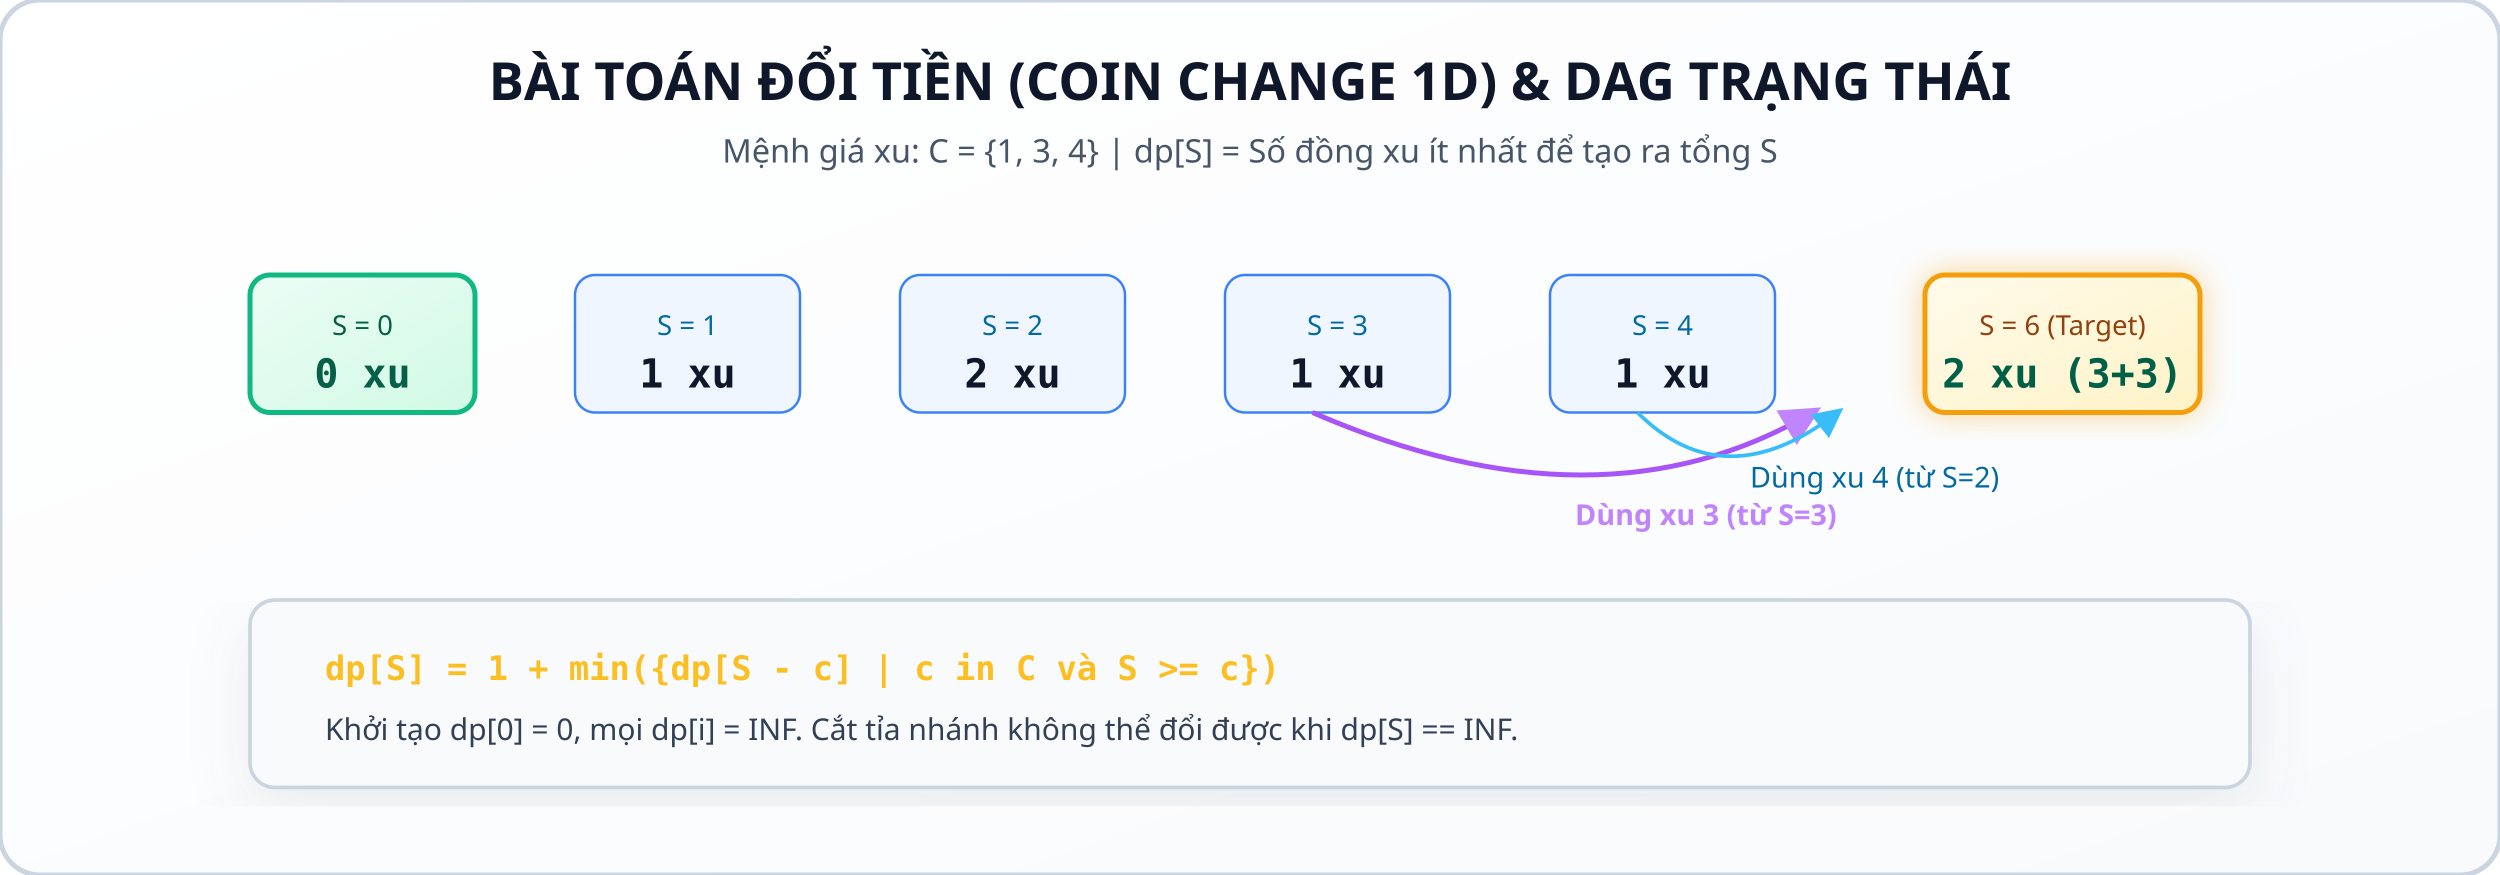
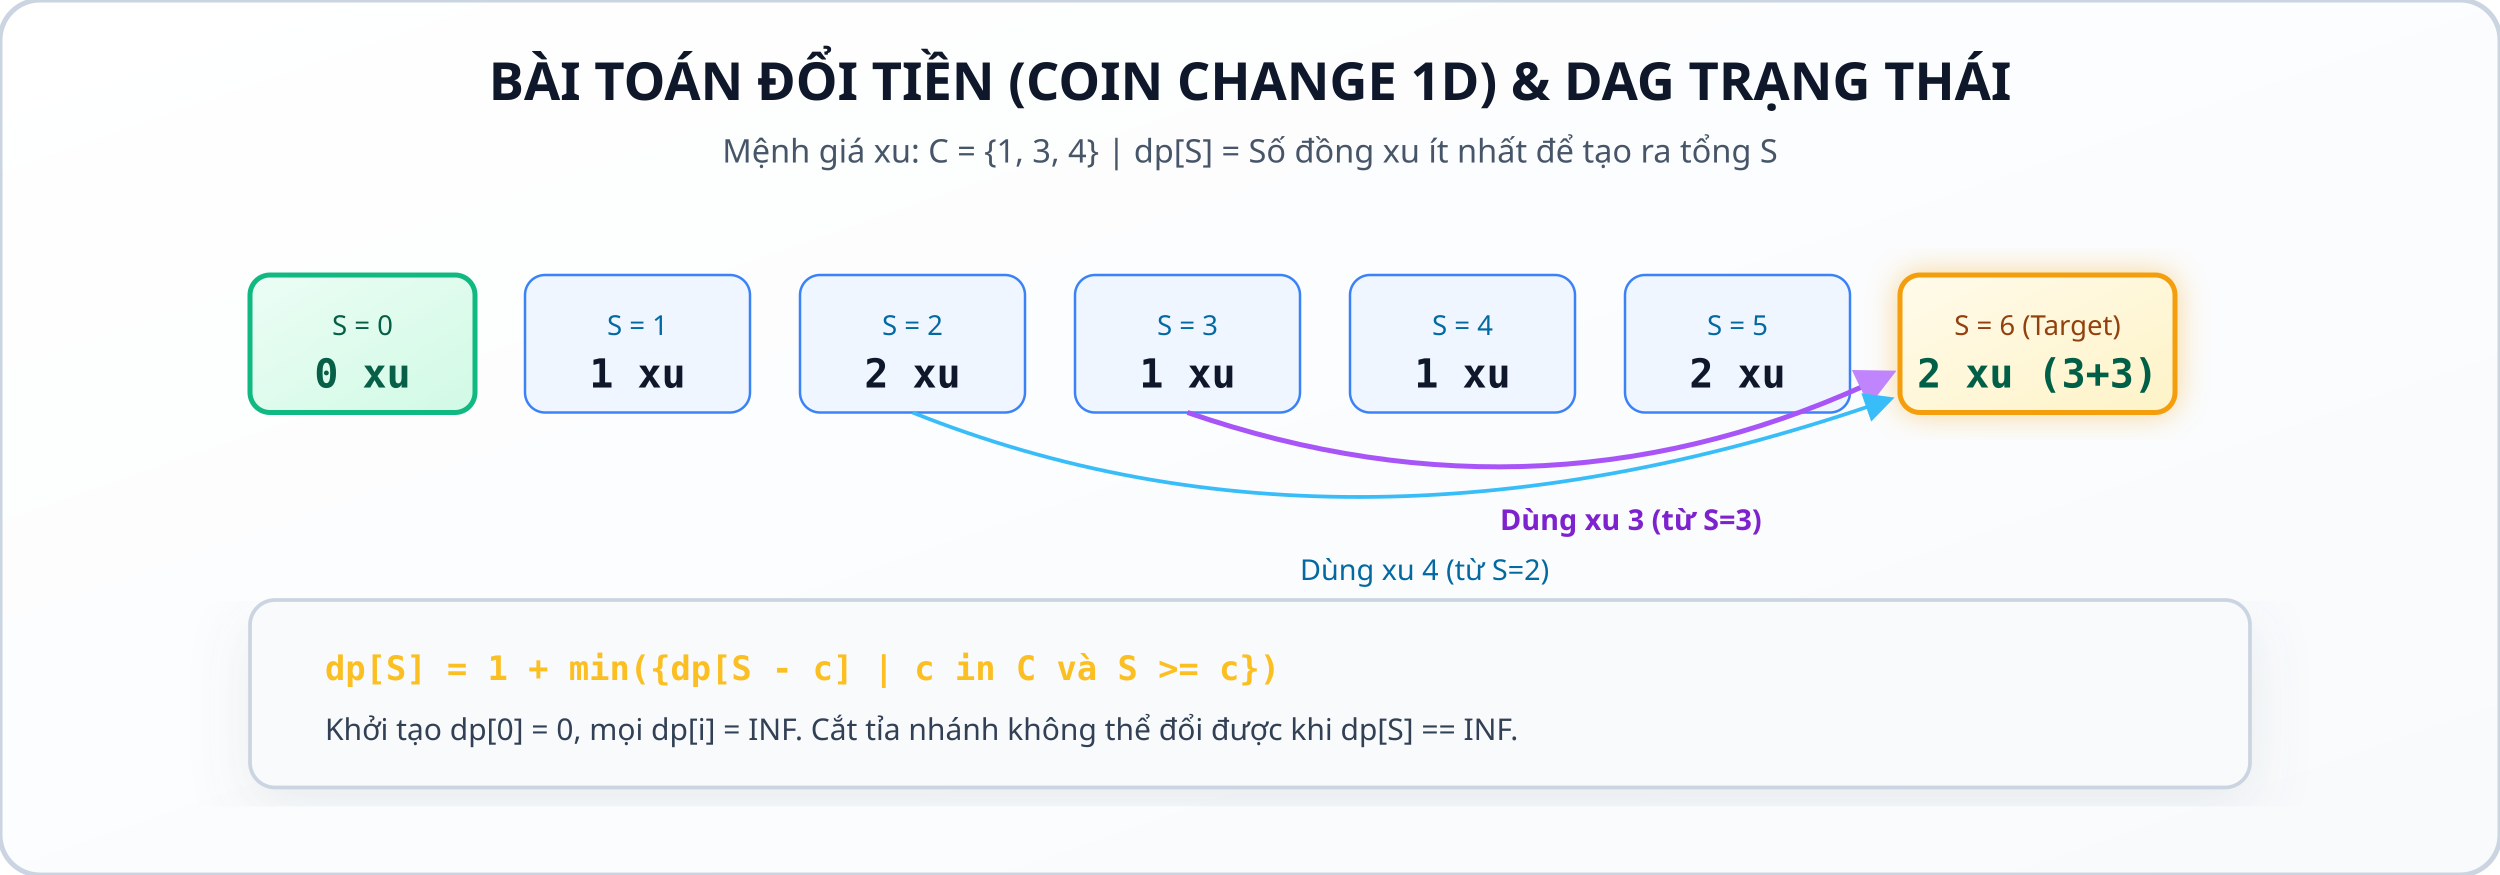
<svg xmlns="http://www.w3.org/2000/svg" viewBox="0 0 1000 350" width="100%" height="100%">
  <defs>
    <linearGradient id="bgGrad" x1="0%" y1="0%" x2="100%" y2="100%">
      <stop offset="0%" stop-color="#FFFFFF" />
      <stop offset="100%" stop-color="#F8FAFC" />
    </linearGradient>
    <linearGradient id="blueCard" x1="0%" y1="0%" x2="100%" y2="100%">
      <stop offset="0%" stop-color="#F0F9FF" />
      <stop offset="100%" stop-color="#E0F2FE" />
    </linearGradient>
    <linearGradient id="cyanCard" x1="0%" y1="0%" x2="100%" y2="100%">
      <stop offset="0%" stop-color="#EFF6FF" />
      <stop offset="100%" stop-color="#DBEAFE" />
    </linearGradient>
    <linearGradient id="greenCard" x1="0%" y1="0%" x2="100%" y2="100%">
      <stop offset="0%" stop-color="#ECFDF5" />
      <stop offset="100%" stop-color="#D1FAE5" />
    </linearGradient>
    <linearGradient id="purpleCard" x1="0%" y1="0%" x2="100%" y2="100%">
      <stop offset="0%" stop-color="#FAF5FF" />
      <stop offset="100%" stop-color="#F3E8FF" />
    </linearGradient>
    <linearGradient id="amberCard" x1="0%" y1="0%" x2="100%" y2="100%">
      <stop offset="0%" stop-color="#FFFBEB" />
      <stop offset="100%" stop-color="#FEF3C7" />
    </linearGradient>
    <linearGradient id="redCard" x1="0%" y1="0%" x2="100%" y2="100%">
      <stop offset="0%" stop-color="#FEF2F2" />
      <stop offset="100%" stop-color="#FEE2E2" />
    </linearGradient>
    <filter id="glowCyan" x="-20%" y="-20%" width="140%" height="140%">
      <feDropShadow dx="0" dy="0" stdDeviation="6" flood-color="#06b6d4" flood-opacity="0.4" />
    </filter>
    <filter id="glowGreen" x="-20%" y="-20%" width="140%" height="140%">
      <feDropShadow dx="0" dy="0" stdDeviation="6" flood-color="#10b981" flood-opacity="0.4" />
    </filter>
    <filter id="glowAmber" x="-20%" y="-20%" width="140%" height="140%">
      <feDropShadow dx="0" dy="0" stdDeviation="6" flood-color="#f59e0b" flood-opacity="0.4" />
    </filter>
    <filter id="glowPurple" x="-20%" y="-20%" width="140%" height="140%">
      <feDropShadow dx="0" dy="0" stdDeviation="6" flood-color="#a855f7" flood-opacity="0.4" />
    </filter>
    <filter id="cardShadow" x="-10%" y="-10%" width="120%" height="120%">
      <feDropShadow dx="0" dy="8" stdDeviation="12" flood-color="#64748B" flood-opacity="0.12" />
    </filter>
    <marker id="arrowCyan" markerWidth="8" markerHeight="8" refX="6" refY="4" orient="auto">
      <path d="M 0 0 L 8 4 L 0 8 Z" fill="#38bdf8" />
    </marker>
    <marker id="arrowGreen" markerWidth="8" markerHeight="8" refX="6" refY="4" orient="auto">
      <path d="M 0 0 L 8 4 L 0 8 Z" fill="#059669" />
    </marker>
    <marker id="arrowAmber" markerWidth="8" markerHeight="8" refX="6" refY="4" orient="auto">
      <path d="M 0 0 L 8 4 L 0 8 Z" fill="#fbbf24" />
    </marker>
    <marker id="arrowPurple" markerWidth="8" markerHeight="8" refX="6" refY="4" orient="auto">
      <path d="M 0 0 L 8 4 L 0 8 Z" fill="#c084fc" />
    </marker>
  </defs>
  <rect width="1000" height="350" fill="url(#bgGrad)" stroke="#CBD5E1" stroke-width="2" rx="16" />
  <text x="500" y="40" fill="#0F172A" font-family="system-ui, sans-serif" font-size="21" font-weight="bold" text-anchor="middle">BÀI TOÁN ĐỔI TIỀN (COIN CHANGE 1D) &amp; DAG TRẠNG THÁI</text>
  <text x="500" y="65" fill="#475569" font-family="system-ui, sans-serif" font-size="13" text-anchor="middle">Mệnh giá xu: C = {1, 3, 4} | dp[S] = Số đồng xu ít nhất để tạo ra tổng S</text>
  <g transform="translate(100, 110)">
    <g transform="translate(0, 0)">
      <rect width="90" height="55" rx="8" fill="url(#greenCard)" stroke="#10b981" stroke-width="2" />
      <text x="45" y="24" fill="#065F46" font-family="system-ui, sans-serif" font-size="11" text-anchor="middle">S = 0</text>
      <text x="45" y="45" fill="#065F46" font-family="monospace" font-size="16" font-weight="bold" text-anchor="middle">0 xu</text>
    </g>
-     <g transform="translate(130, 0)">
+     <g transform="translate(110, 0)">
      <rect width="90" height="55" rx="8" fill="#EFF6FF" stroke="#3B82F6" />
      <text x="45" y="24" fill="#0369A1" font-family="system-ui, sans-serif" font-size="11" text-anchor="middle">S = 1</text>
      <text x="45" y="45" fill="#0F172A" font-family="monospace" font-size="16" font-weight="bold" text-anchor="middle">1 xu</text>
    </g>
-     <g transform="translate(260, 0)">
+     <g transform="translate(220, 0)">
      <rect width="90" height="55" rx="8" fill="#EFF6FF" stroke="#3B82F6" />
      <text x="45" y="24" fill="#0369A1" font-family="system-ui, sans-serif" font-size="11" text-anchor="middle">S = 2</text>
      <text x="45" y="45" fill="#0F172A" font-family="monospace" font-size="16" font-weight="bold" text-anchor="middle">2 xu</text>
    </g>
-     <g transform="translate(390, 0)">
+     <g transform="translate(330, 0)">
      <rect width="90" height="55" rx="8" fill="#EFF6FF" stroke="#3B82F6" />
      <text x="45" y="24" fill="#0369A1" font-family="system-ui, sans-serif" font-size="11" text-anchor="middle">S = 3</text>
      <text x="45" y="45" fill="#0F172A" font-family="monospace" font-size="16" font-weight="bold" text-anchor="middle">1 xu</text>
    </g>
-     <g transform="translate(520, 0)">
+     <g transform="translate(440, 0)">
      <rect width="90" height="55" rx="8" fill="#EFF6FF" stroke="#3B82F6" />
      <text x="45" y="24" fill="#0369A1" font-family="system-ui, sans-serif" font-size="11" text-anchor="middle">S = 4</text>
      <text x="45" y="45" fill="#0F172A" font-family="monospace" font-size="16" font-weight="bold" text-anchor="middle">1 xu</text>
    </g>
-     <g transform="translate(670, 0)" filter="url(#glowAmber)">
+     <g transform="translate(550, 0)">
+       <rect width="90" height="55" rx="8" fill="#EFF6FF" stroke="#3B82F6" />
+       <text x="45" y="24" fill="#0369A1" font-family="system-ui, sans-serif" font-size="11" text-anchor="middle">S = 5</text>
+       <text x="45" y="45" fill="#0F172A" font-family="monospace" font-size="16" font-weight="bold" text-anchor="middle">2 xu</text>
+     </g>
+     <g transform="translate(660, 0)" filter="url(#glowAmber)">
      <rect width="110" height="55" rx="8" fill="url(#amberCard)" stroke="#f59e0b" stroke-width="2" />
      <text x="55" y="24" fill="#92400E" font-family="system-ui, sans-serif" font-size="11" text-anchor="middle">S = 6 (Target)</text>
      <text x="55" y="45" fill="#065F46" font-family="monospace" font-size="16" font-weight="bold" text-anchor="middle">2 xu (3+3)</text>
    </g>
  </g>
-   <path d="M 525 165 Q 640 215 725 165" fill="none" stroke="#a855f7" stroke-width="2" marker-end="url(#arrowPurple)" />
-   <text x="630" y="210" fill="#c084fc" font-family="system-ui, sans-serif" font-size="11.5" font-weight="bold">Dùng xu 3 (từ S=3)</text>
-   <path d="M 655 165 Q 690 200 735 165" fill="none" stroke="#38bdf8" stroke-width="1.5" marker-end="url(#arrowCyan)" />
-   <text x="700" y="195" fill="#0369A1" font-family="system-ui, sans-serif" font-size="11.5">Dùng xu 4 (từ S=2)</text>
+   <path d="M 475 165 Q 620 215 755 150" fill="none" stroke="#a855f7" stroke-width="2" marker-end="url(#arrowPurple)" />
+   <text x="600" y="212" fill="#7e22ce" font-family="system-ui, sans-serif" font-size="11.5" font-weight="bold">Dùng xu 3 (từ S=3)</text>
+   <path d="M 365 165 Q 540 235 755 160" fill="none" stroke="#38bdf8" stroke-width="1.5" marker-end="url(#arrowCyan)" />
+   <text x="520" y="232" fill="#0369A1" font-family="system-ui, sans-serif" font-size="11.5">Dùng xu 4 (từ S=2)</text>
  <g transform="translate(100, 240)" filter="url(#cardShadow)">
    <rect width="800" height="75" rx="10" fill="#F8FAFC" stroke="#CBD5E1" stroke-width="1.5" />
    <text x="30" y="32" fill="#fbbf24" font-family="monospace" font-size="13.5" font-weight="bold">dp[S] = 1 + min({dp[S - c] | c in C và S &gt;= c})</text>
    <text x="30" y="56" fill="#334155" font-family="system-ui, sans-serif" font-size="12">Khởi tạo dp[0] = 0, mọi dp[i] = INF. Cắt tỉa nhánh không thể đổi được khi dp[S] == INF.</text>
  </g>
</svg>
